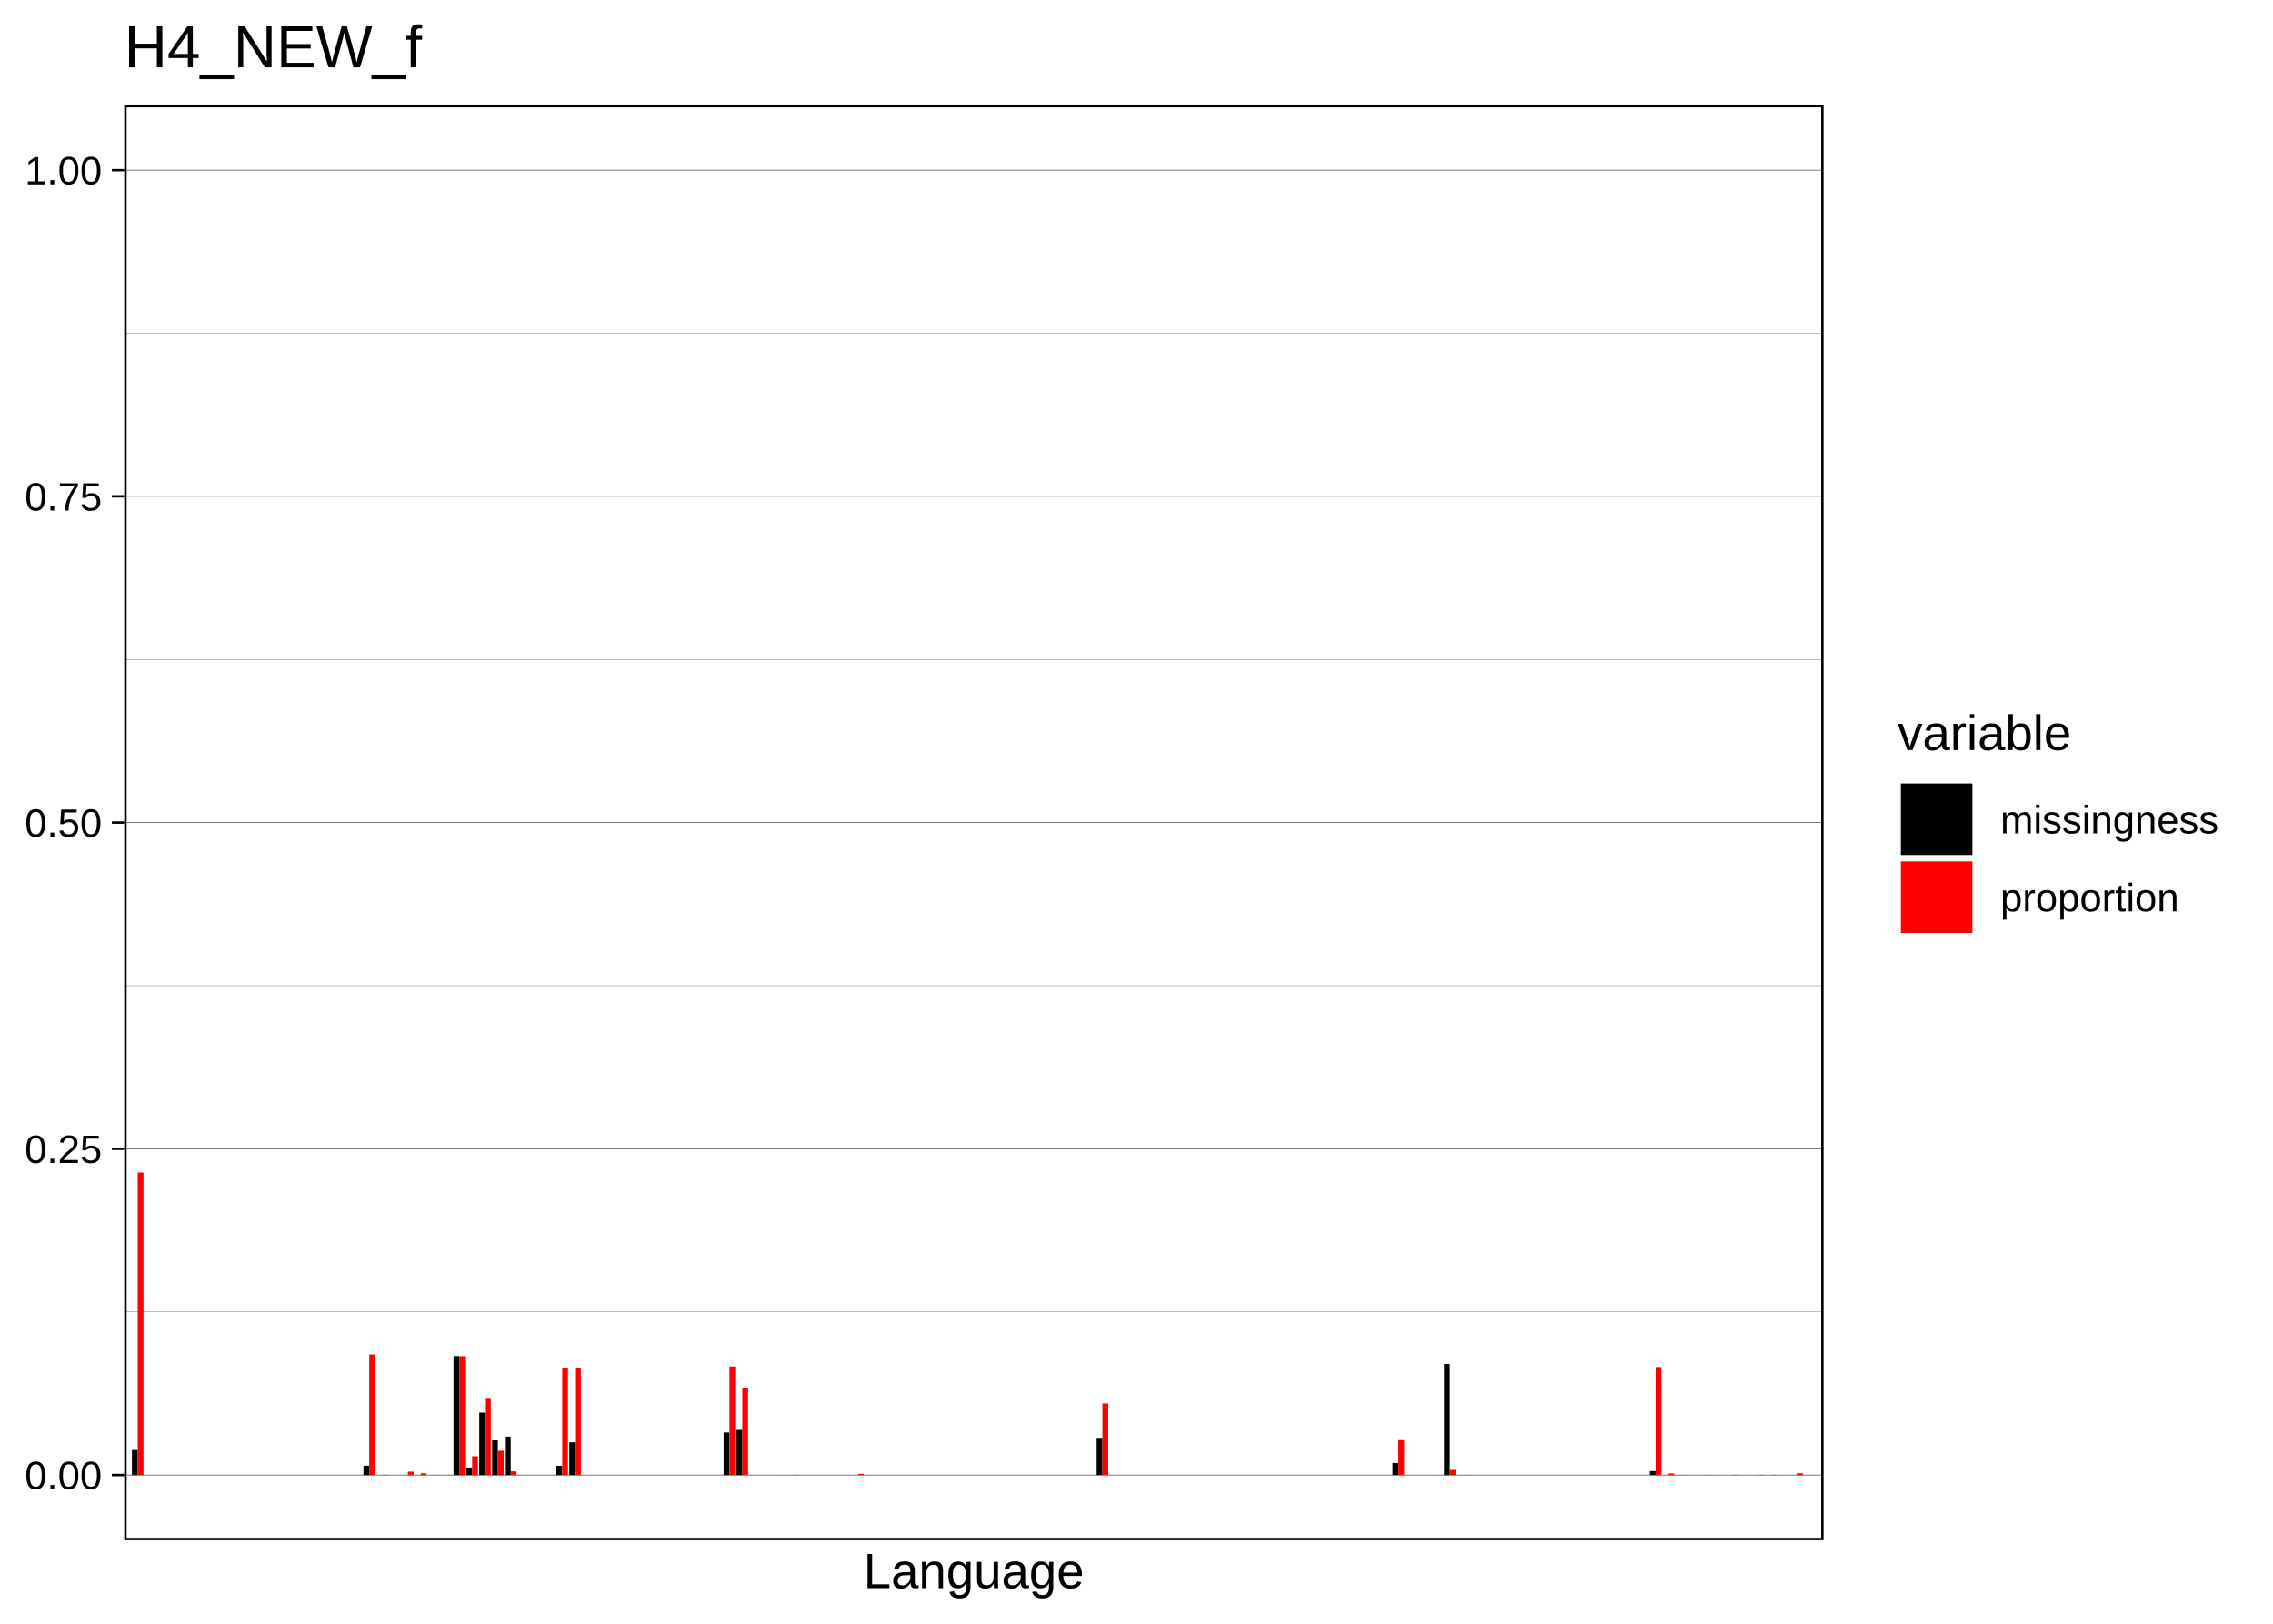
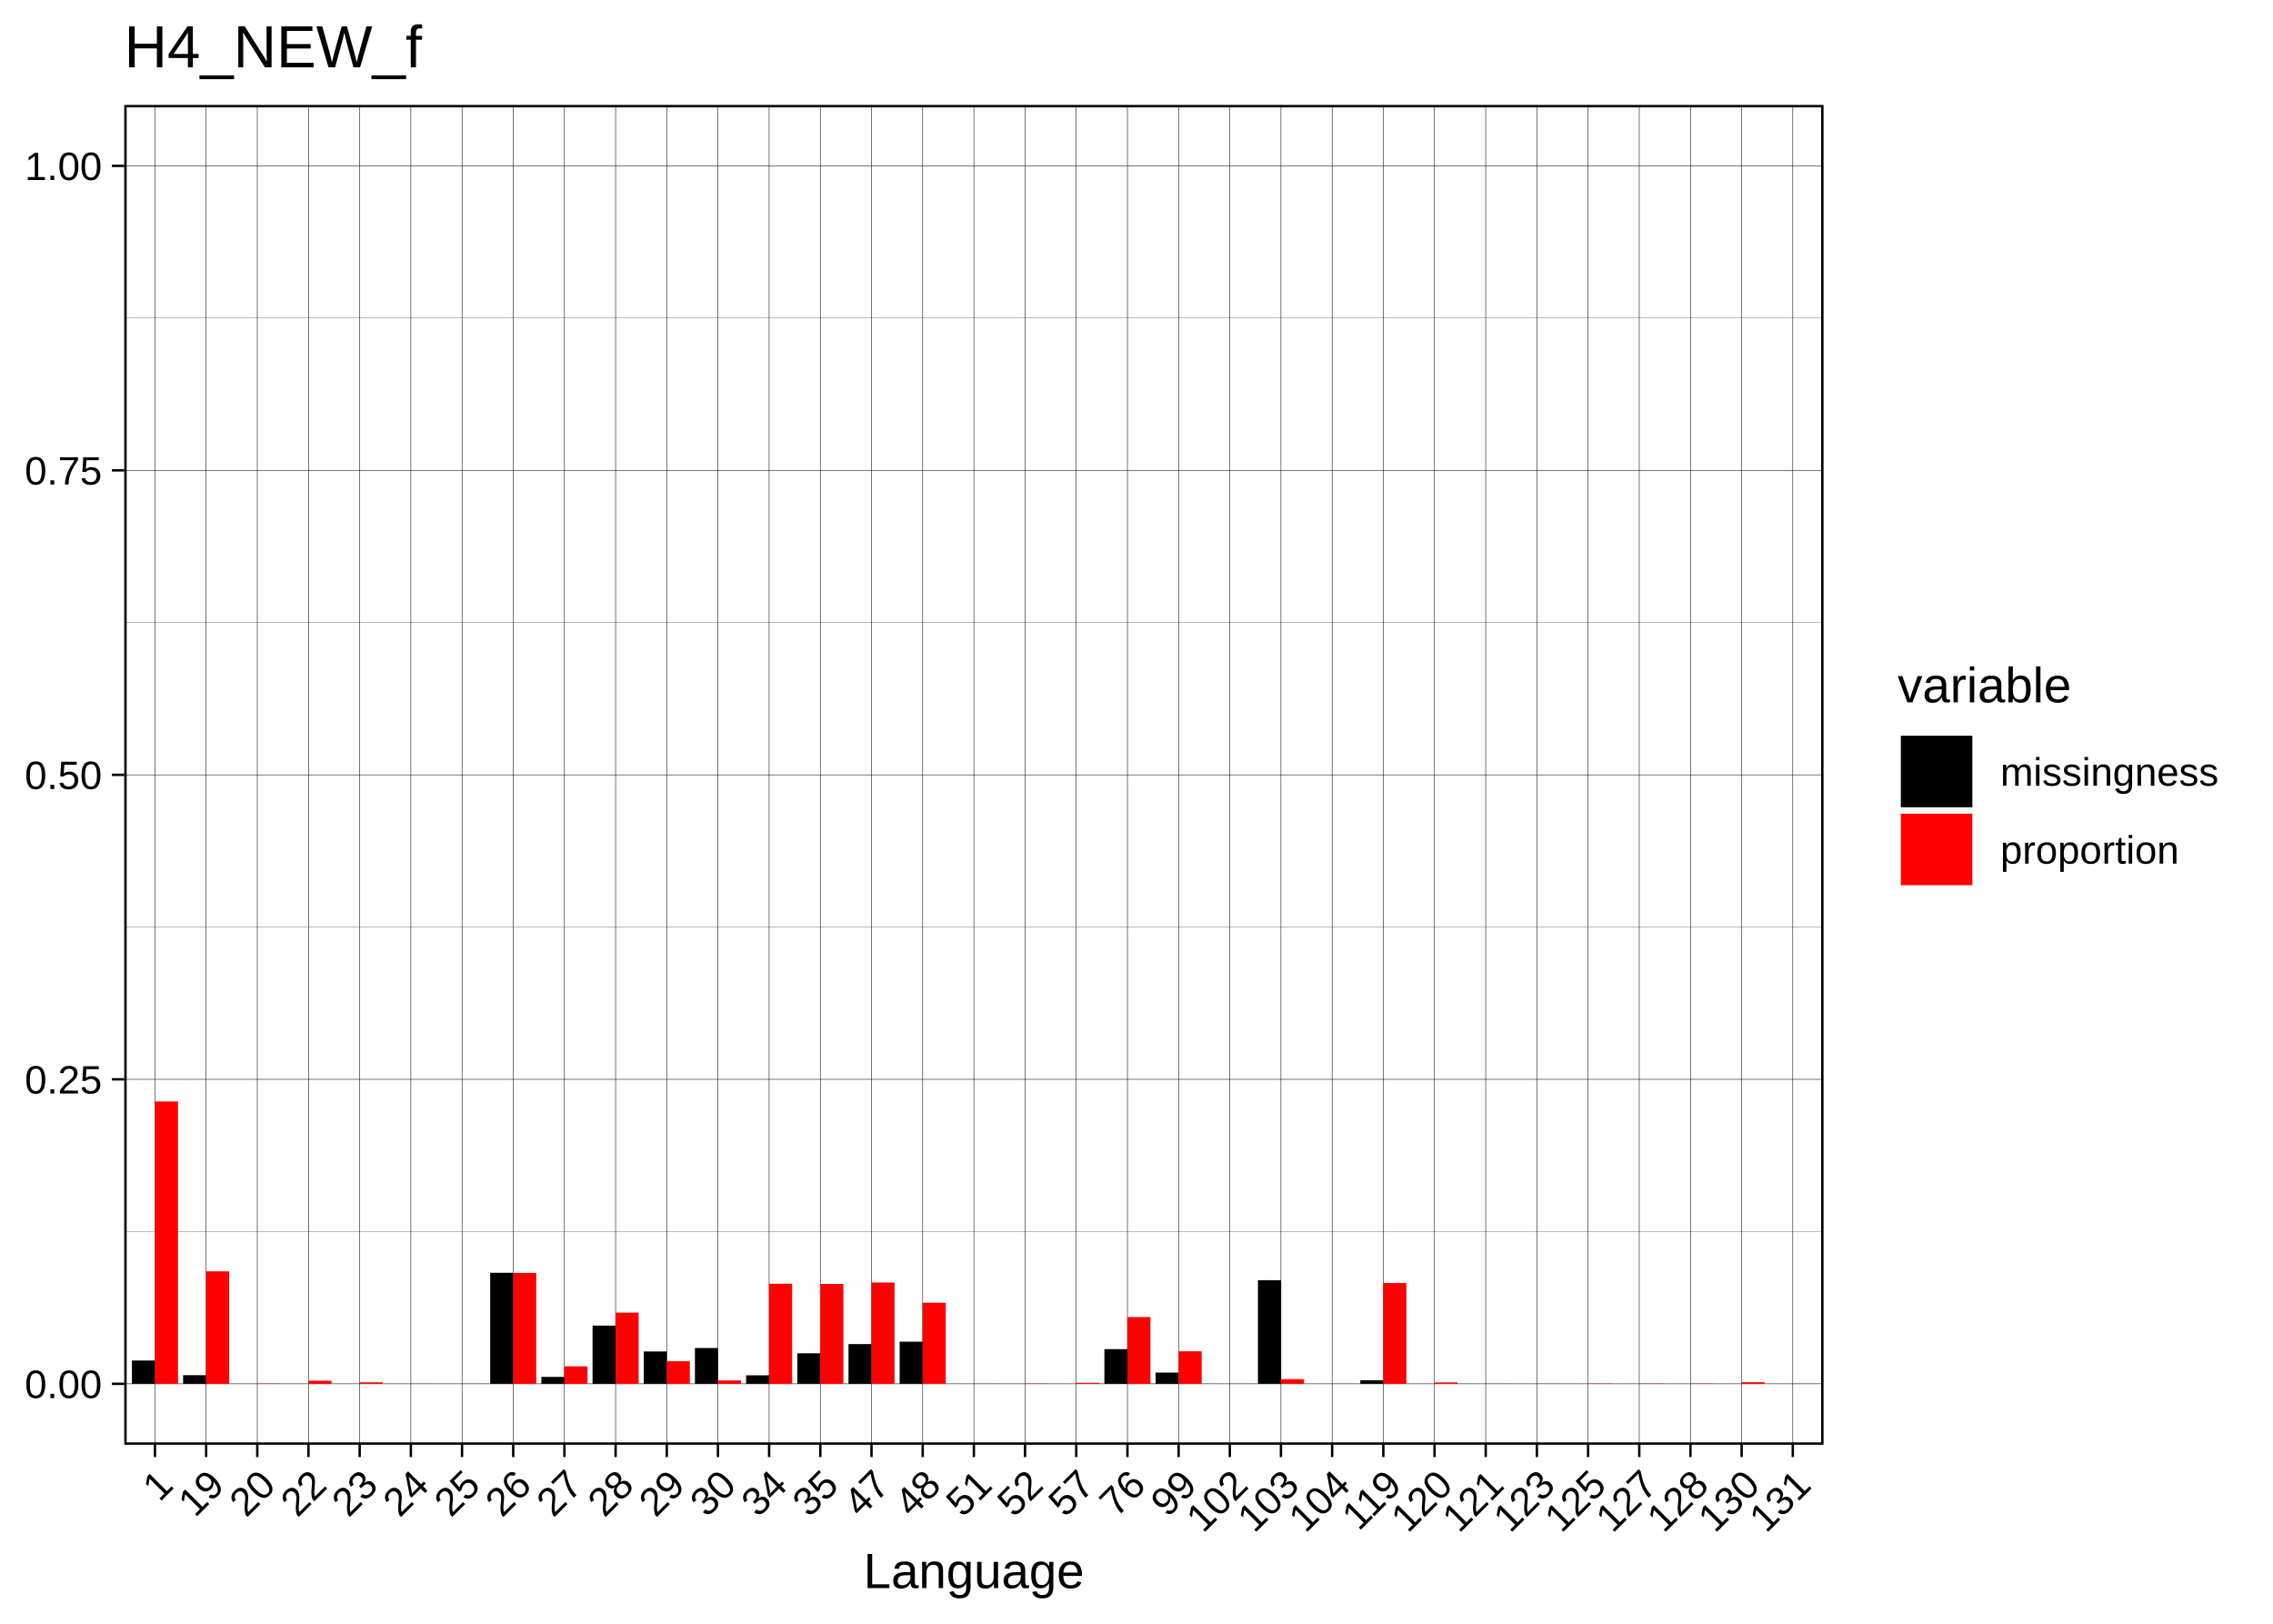
<svg xmlns="http://www.w3.org/2000/svg" class="svglite" width="504.00pt" height="360.00pt" viewBox="0 0 504.00 360.00">
  <defs>
    <style type="text/css">
    .svglite line, .svglite polyline, .svglite polygon, .svglite path, .svglite rect, .svglite circle {
      fill: none;
      stroke: #000000;
      stroke-linecap: round;
      stroke-linejoin: round;
      stroke-miterlimit: 10.00;
    }
    .svglite text {
      white-space: pre;
    }
  </style>
  </defs>
  <rect width="100%" height="100%" style="stroke: none; fill: #FFFFFF;" />
  <defs>
    <clipPath id="cpMC4wMHw1MDQuMDB8MC4wMHwzNjAuMDA=">
      <rect x="0.00" y="0.00" width="504.00" height="360.00" />
    </clipPath>
  </defs>
  <g clip-path="url(#cpMC4wMHw1MDQuMDB8MC4wMHwzNjAuMDA=)">
    <rect x="0" y="0.00" width="504.00" height="360.00" style="stroke-width: 1.07; stroke: #FFFFFF; fill: #FFFFFF;" />
  </g>
  <defs>
-     <clipPath id="cpMjcuNTV8NDA0LjMzfDIzLjI3fDM0MS40OA==">
-       <rect x="27.55" y="23.27" width="376.79" height="318.22" />
+     <clipPath id="cpMjcuNTV8NDA0LjMzfDIzLjI3fDMyMC4zMQ==">
+       <rect x="27.55" y="23.27" width="376.79" height="297.05" />
    </clipPath>
  </defs>
-   <g clip-path="url(#cpMjcuNTV8NDA0LjMzfDIzLjI3fDM0MS40OA==)">
-     <rect x="27.55" y="23.27" width="376.79" height="318.22" style="stroke-width: 1.07; stroke: none; fill: #FFFFFF;" />
-     <polyline points="27.55,290.86 404.33,290.86 " style="stroke-width: 0.053; stroke-linecap: butt;" />
-     <polyline points="27.55,218.54 404.33,218.54 " style="stroke-width: 0.053; stroke-linecap: butt;" />
-     <polyline points="27.55,146.21 404.33,146.21 " style="stroke-width: 0.053; stroke-linecap: butt;" />
-     <polyline points="27.55,73.89 404.33,73.89 " style="stroke-width: 0.053; stroke-linecap: butt;" />
-     <polyline points="27.55,327.02 404.33,327.02 " style="stroke-width: 0.11; stroke-linecap: butt;" />
-     <polyline points="27.55,254.70 404.33,254.70 " style="stroke-width: 0.11; stroke-linecap: butt;" />
-     <polyline points="27.55,182.37 404.33,182.37 " style="stroke-width: 0.11; stroke-linecap: butt;" />
-     <polyline points="27.55,110.05 404.33,110.05 " style="stroke-width: 0.11; stroke-linecap: butt;" />
-     <polyline points="27.55,37.73 404.33,37.73 " style="stroke-width: 0.11; stroke-linecap: butt;" />
-     <rect x="243.18" y="318.78" width="1.28" height="8.24" style="stroke-width: 1.07; stroke: none; stroke-linecap: butt; stroke-linejoin: miter; fill: #000000;" />
-     <rect x="308.78" y="324.35" width="1.28" height="2.67" style="stroke-width: 1.07; stroke: none; stroke-linecap: butt; stroke-linejoin: miter; fill: #000000;" />
-     <rect x="320.19" y="302.40" width="1.28" height="24.62" style="stroke-width: 1.07; stroke: none; stroke-linecap: butt; stroke-linejoin: miter; fill: #000000;" />
-     <rect x="29.26" y="321.48" width="1.28" height="5.54" style="stroke-width: 1.07; stroke: none; stroke-linecap: butt; stroke-linejoin: miter; fill: #000000;" />
-     <rect x="80.60" y="324.96" width="1.28" height="2.06" style="stroke-width: 1.07; stroke: none; stroke-linecap: butt; stroke-linejoin: miter; fill: #000000;" />
-     <rect x="371.53" y="327.02" width="1.28" height="0.00" style="stroke-width: 1.07; stroke: none; stroke-linecap: butt; stroke-linejoin: miter; fill: #000000;" />
-     <rect x="382.94" y="327.02" width="1.28" height="0.00" style="stroke-width: 1.07; stroke: none; stroke-linecap: butt; stroke-linejoin: miter; fill: #000000;" />
-     <rect x="92.01" y="327.02" width="1.28" height="0.00" style="stroke-width: 1.07; stroke: none; stroke-linecap: butt; stroke-linejoin: miter; fill: #000000;" />
-     <rect x="388.65" y="327.02" width="1.28" height="0.00" style="stroke-width: 1.07; stroke: none; stroke-linecap: butt; stroke-linejoin: miter; fill: #000000;" />
-     <rect x="377.24" y="327.02" width="1.28" height="0.00" style="stroke-width: 1.07; stroke: none; stroke-linecap: butt; stroke-linejoin: miter; fill: #000000;" />
-     <rect x="100.57" y="300.65" width="1.28" height="26.37" style="stroke-width: 1.07; stroke: none; stroke-linecap: butt; stroke-linejoin: miter; fill: #000000;" />
-     <rect x="174.73" y="327.02" width="1.28" height="0.00" style="stroke-width: 1.07; stroke: none; stroke-linecap: butt; stroke-linejoin: miter; fill: #000000;" />
-     <rect x="171.87" y="327.02" width="1.28" height="0.00" style="stroke-width: 1.07; stroke: none; stroke-linecap: butt; stroke-linejoin: miter; fill: #000000;" />
-     <rect x="391.50" y="327.02" width="1.28" height="0.00" style="stroke-width: 1.07; stroke: none; stroke-linecap: butt; stroke-linejoin: miter; fill: #000000;" />
-     <rect x="188.99" y="327.02" width="1.28" height="0.00" style="stroke-width: 1.07; stroke: none; stroke-linecap: butt; stroke-linejoin: miter; fill: #000000;" />
-     <rect x="323.04" y="327.02" width="1.28" height="0.00" style="stroke-width: 1.07; stroke: none; stroke-linecap: butt; stroke-linejoin: miter; fill: #000000;" />
-     <rect x="89.16" y="327.02" width="1.28" height="0.00" style="stroke-width: 1.07; stroke: none; stroke-linecap: butt; stroke-linejoin: miter; fill: #000000;" />
-     <rect x="397.20" y="327.02" width="1.28" height="0.00" style="stroke-width: 1.07; stroke: none; stroke-linecap: butt; stroke-linejoin: miter; fill: #000000;" />
-     <rect x="400.06" y="327.02" width="1.28" height="0.00" style="stroke-width: 1.07; stroke: none; stroke-linecap: butt; stroke-linejoin: miter; fill: #000000;" />
-     <rect x="97.71" y="327.02" width="1.28" height="0.00" style="stroke-width: 1.07; stroke: none; stroke-linecap: butt; stroke-linejoin: miter; fill: #000000;" />
-     <rect x="94.86" y="327.02" width="1.28" height="0.00" style="stroke-width: 1.07; stroke: none; stroke-linecap: butt; stroke-linejoin: miter; fill: #000000;" />
-     <rect x="83.45" y="327.02" width="1.28" height="0.00" style="stroke-width: 1.07; stroke: none; stroke-linecap: butt; stroke-linejoin: miter; fill: #000000;" />
-     <rect x="317.34" y="327.02" width="1.28" height="0.00" style="stroke-width: 1.07; stroke: none; stroke-linecap: butt; stroke-linejoin: miter; fill: #000000;" />
-     <rect x="368.68" y="327.02" width="1.28" height="0.00" style="stroke-width: 1.07; stroke: none; stroke-linecap: butt; stroke-linejoin: miter; fill: #000000;" />
-     <rect x="365.83" y="326.16" width="1.28" height="0.86" style="stroke-width: 1.07; stroke: none; stroke-linecap: butt; stroke-linejoin: miter; fill: #000000;" />
-     <rect x="160.46" y="317.59" width="1.28" height="9.43" style="stroke-width: 1.07; stroke: none; stroke-linecap: butt; stroke-linejoin: miter; fill: #000000;" />
-     <rect x="103.42" y="325.37" width="1.28" height="1.65" style="stroke-width: 1.07; stroke: none; stroke-linecap: butt; stroke-linejoin: miter; fill: #000000;" />
-     <rect x="163.32" y="317.02" width="1.28" height="10.00" style="stroke-width: 1.07; stroke: none; stroke-linecap: butt; stroke-linejoin: miter; fill: #000000;" />
-     <rect x="106.27" y="313.19" width="1.28" height="13.83" style="stroke-width: 1.07; stroke: none; stroke-linecap: butt; stroke-linejoin: miter; fill: #000000;" />
-     <rect x="109.12" y="319.34" width="1.28" height="7.68" style="stroke-width: 1.07; stroke: none; stroke-linecap: butt; stroke-linejoin: miter; fill: #000000;" />
-     <rect x="111.97" y="318.51" width="1.28" height="8.51" style="stroke-width: 1.07; stroke: none; stroke-linecap: butt; stroke-linejoin: miter; fill: #000000;" />
-     <rect x="123.38" y="324.99" width="1.28" height="2.03" style="stroke-width: 1.07; stroke: none; stroke-linecap: butt; stroke-linejoin: miter; fill: #000000;" />
-     <rect x="126.24" y="319.77" width="1.28" height="7.25" style="stroke-width: 1.07; stroke: none; stroke-linecap: butt; stroke-linejoin: miter; fill: #000000;" />
-     <rect x="244.46" y="311.16" width="1.28" height="15.86" style="stroke-width: 1.07; stroke: none; stroke-linecap: butt; stroke-linejoin: miter; fill: #FF0000;" />
-     <rect x="310.07" y="319.29" width="1.28" height="7.73" style="stroke-width: 1.07; stroke: none; stroke-linecap: butt; stroke-linejoin: miter; fill: #FF0000;" />
-     <rect x="321.48" y="325.90" width="1.28" height="1.12" style="stroke-width: 1.07; stroke: none; stroke-linecap: butt; stroke-linejoin: miter; fill: #FF0000;" />
-     <rect x="30.54" y="259.96" width="1.28" height="67.06" style="stroke-width: 1.07; stroke: none; stroke-linecap: butt; stroke-linejoin: miter; fill: #FF0000;" />
-     <rect x="81.88" y="300.30" width="1.28" height="26.72" style="stroke-width: 1.07; stroke: none; stroke-linecap: butt; stroke-linejoin: miter; fill: #FF0000;" />
-     <rect x="372.82" y="327.00" width="1.28" height="0.024" style="stroke-width: 1.07; stroke: none; stroke-linecap: butt; stroke-linejoin: miter; fill: #FF0000;" />
-     <rect x="384.23" y="326.97" width="1.28" height="0.048" style="stroke-width: 1.07; stroke: none; stroke-linecap: butt; stroke-linejoin: miter; fill: #FF0000;" />
-     <rect x="93.29" y="326.66" width="1.28" height="0.36" style="stroke-width: 1.07; stroke: none; stroke-linecap: butt; stroke-linejoin: miter; fill: #FF0000;" />
-     <rect x="389.93" y="326.97" width="1.28" height="0.048" style="stroke-width: 1.07; stroke: none; stroke-linecap: butt; stroke-linejoin: miter; fill: #FF0000;" />
-     <rect x="378.52" y="327.00" width="1.28" height="0.024" style="stroke-width: 1.07; stroke: none; stroke-linecap: butt; stroke-linejoin: miter; fill: #FF0000;" />
-     <rect x="101.85" y="300.68" width="1.28" height="26.34" style="stroke-width: 1.07; stroke: none; stroke-linecap: butt; stroke-linejoin: miter; fill: #FF0000;" />
-     <rect x="176.01" y="326.97" width="1.28" height="0.048" style="stroke-width: 1.07; stroke: none; stroke-linecap: butt; stroke-linejoin: miter; fill: #FF0000;" />
-     <rect x="173.16" y="327.00" width="1.28" height="0.024" style="stroke-width: 1.07; stroke: none; stroke-linecap: butt; stroke-linejoin: miter; fill: #FF0000;" />
-     <rect x="392.78" y="326.97" width="1.28" height="0.048" style="stroke-width: 1.07; stroke: none; stroke-linecap: butt; stroke-linejoin: miter; fill: #FF0000;" />
-     <rect x="190.27" y="326.78" width="1.28" height="0.24" style="stroke-width: 1.07; stroke: none; stroke-linecap: butt; stroke-linejoin: miter; fill: #FF0000;" />
-     <rect x="324.33" y="327.00" width="1.28" height="0.024" style="stroke-width: 1.07; stroke: none; stroke-linecap: butt; stroke-linejoin: miter; fill: #FF0000;" />
-     <rect x="90.44" y="326.28" width="1.28" height="0.74" style="stroke-width: 1.07; stroke: none; stroke-linecap: butt; stroke-linejoin: miter; fill: #FF0000;" />
-     <rect x="398.49" y="326.64" width="1.28" height="0.38" style="stroke-width: 1.07; stroke: none; stroke-linecap: butt; stroke-linejoin: miter; fill: #FF0000;" />
-     <rect x="401.34" y="327.00" width="1.28" height="0.024" style="stroke-width: 1.07; stroke: none; stroke-linecap: butt; stroke-linejoin: miter; fill: #FF0000;" />
-     <rect x="99.00" y="327.00" width="1.28" height="0.024" style="stroke-width: 1.07; stroke: none; stroke-linecap: butt; stroke-linejoin: miter; fill: #FF0000;" />
-     <rect x="96.14" y="327.00" width="1.28" height="0.024" style="stroke-width: 1.07; stroke: none; stroke-linecap: butt; stroke-linejoin: miter; fill: #FF0000;" />
-     <rect x="84.74" y="326.97" width="1.28" height="0.048" style="stroke-width: 1.07; stroke: none; stroke-linecap: butt; stroke-linejoin: miter; fill: #FF0000;" />
-     <rect x="318.62" y="327.00" width="1.28" height="0.024" style="stroke-width: 1.07; stroke: none; stroke-linecap: butt; stroke-linejoin: miter; fill: #FF0000;" />
-     <rect x="369.96" y="326.69" width="1.28" height="0.33" style="stroke-width: 1.07; stroke: none; stroke-linecap: butt; stroke-linejoin: miter; fill: #FF0000;" />
-     <rect x="367.11" y="303.08" width="1.28" height="23.94" style="stroke-width: 1.07; stroke: none; stroke-linecap: butt; stroke-linejoin: miter; fill: #FF0000;" />
-     <rect x="161.75" y="302.96" width="1.28" height="24.06" style="stroke-width: 1.07; stroke: none; stroke-linecap: butt; stroke-linejoin: miter; fill: #FF0000;" />
-     <rect x="104.70" y="322.86" width="1.28" height="4.16" style="stroke-width: 1.07; stroke: none; stroke-linecap: butt; stroke-linejoin: miter; fill: #FF0000;" />
-     <rect x="164.60" y="307.76" width="1.28" height="19.26" style="stroke-width: 1.07; stroke: none; stroke-linecap: butt; stroke-linejoin: miter; fill: #FF0000;" />
-     <rect x="107.55" y="310.12" width="1.28" height="16.90" style="stroke-width: 1.07; stroke: none; stroke-linecap: butt; stroke-linejoin: miter; fill: #FF0000;" />
-     <rect x="110.41" y="321.65" width="1.28" height="5.37" style="stroke-width: 1.07; stroke: none; stroke-linecap: butt; stroke-linejoin: miter; fill: #FF0000;" />
-     <rect x="113.26" y="326.21" width="1.28" height="0.81" style="stroke-width: 1.07; stroke: none; stroke-linecap: butt; stroke-linejoin: miter; fill: #FF0000;" />
-     <rect x="124.67" y="303.25" width="1.28" height="23.77" style="stroke-width: 1.07; stroke: none; stroke-linecap: butt; stroke-linejoin: miter; fill: #FF0000;" />
-     <rect x="127.52" y="303.29" width="1.28" height="23.73" style="stroke-width: 1.07; stroke: none; stroke-linecap: butt; stroke-linejoin: miter; fill: #FF0000;" />
-     <rect x="27.55" y="23.27" width="376.79" height="318.22" style="stroke-width: 1.07;" />
+   <g clip-path="url(#cpMjcuNTV8NDA0LjMzfDIzLjI3fDMyMC4zMQ==)">
+     <rect x="27.55" y="23.27" width="376.79" height="297.05" style="stroke-width: 1.07; stroke: none; fill: #FFFFFF;" />
+     <polyline points="27.55,273.05 404.33,273.05 " style="stroke-width: 0.053; stroke-linecap: butt;" />
+     <polyline points="27.55,205.54 404.33,205.54 " style="stroke-width: 0.053; stroke-linecap: butt;" />
+     <polyline points="27.55,138.03 404.33,138.03 " style="stroke-width: 0.053; stroke-linecap: butt;" />
+     <polyline points="27.55,70.52 404.33,70.52 " style="stroke-width: 0.053; stroke-linecap: butt;" />
+     <polyline points="27.55,306.81 404.33,306.81 " style="stroke-width: 0.11; stroke-linecap: butt;" />
+     <polyline points="27.55,239.30 404.33,239.30 " style="stroke-width: 0.11; stroke-linecap: butt;" />
+     <polyline points="27.55,171.79 404.33,171.79 " style="stroke-width: 0.11; stroke-linecap: butt;" />
+     <polyline points="27.55,104.28 404.33,104.28 " style="stroke-width: 0.11; stroke-linecap: butt;" />
+     <polyline points="27.55,36.77 404.33,36.77 " style="stroke-width: 0.11; stroke-linecap: butt;" />
+     <polyline points="34.36,320.31 34.36,23.27 " style="stroke-width: 0.11; stroke-linecap: butt;" />
+     <polyline points="45.71,320.31 45.71,23.27 " style="stroke-width: 0.11; stroke-linecap: butt;" />
+     <polyline points="57.05,320.31 57.05,23.27 " style="stroke-width: 0.11; stroke-linecap: butt;" />
+     <polyline points="68.40,320.31 68.40,23.27 " style="stroke-width: 0.11; stroke-linecap: butt;" />
+     <polyline points="79.75,320.31 79.75,23.27 " style="stroke-width: 0.11; stroke-linecap: butt;" />
+     <polyline points="91.10,320.31 91.10,23.27 " style="stroke-width: 0.11; stroke-linecap: butt;" />
+     <polyline points="102.45,320.31 102.45,23.27 " style="stroke-width: 0.11; stroke-linecap: butt;" />
+     <polyline points="113.80,320.31 113.80,23.27 " style="stroke-width: 0.11; stroke-linecap: butt;" />
+     <polyline points="125.15,320.31 125.15,23.27 " style="stroke-width: 0.11; stroke-linecap: butt;" />
+     <polyline points="136.50,320.31 136.50,23.27 " style="stroke-width: 0.11; stroke-linecap: butt;" />
+     <polyline points="147.85,320.31 147.85,23.27 " style="stroke-width: 0.11; stroke-linecap: butt;" />
+     <polyline points="159.20,320.31 159.20,23.27 " style="stroke-width: 0.11; stroke-linecap: butt;" />
+     <polyline points="170.54,320.31 170.54,23.27 " style="stroke-width: 0.11; stroke-linecap: butt;" />
+     <polyline points="181.89,320.31 181.89,23.27 " style="stroke-width: 0.11; stroke-linecap: butt;" />
+     <polyline points="193.24,320.31 193.24,23.27 " style="stroke-width: 0.11; stroke-linecap: butt;" />
+     <polyline points="204.59,320.31 204.59,23.27 " style="stroke-width: 0.11; stroke-linecap: butt;" />
+     <polyline points="215.94,320.31 215.94,23.27 " style="stroke-width: 0.11; stroke-linecap: butt;" />
+     <polyline points="227.29,320.31 227.29,23.27 " style="stroke-width: 0.11; stroke-linecap: butt;" />
+     <polyline points="238.64,320.31 238.64,23.27 " style="stroke-width: 0.11; stroke-linecap: butt;" />
+     <polyline points="249.99,320.31 249.99,23.27 " style="stroke-width: 0.11; stroke-linecap: butt;" />
+     <polyline points="261.34,320.31 261.34,23.27 " style="stroke-width: 0.11; stroke-linecap: butt;" />
+     <polyline points="272.69,320.31 272.69,23.27 " style="stroke-width: 0.11; stroke-linecap: butt;" />
+     <polyline points="284.03,320.31 284.03,23.27 " style="stroke-width: 0.11; stroke-linecap: butt;" />
+     <polyline points="295.38,320.31 295.38,23.27 " style="stroke-width: 0.11; stroke-linecap: butt;" />
+     <polyline points="306.73,320.31 306.73,23.27 " style="stroke-width: 0.11; stroke-linecap: butt;" />
+     <polyline points="318.08,320.31 318.08,23.27 " style="stroke-width: 0.11; stroke-linecap: butt;" />
+     <polyline points="329.43,320.31 329.43,23.27 " style="stroke-width: 0.11; stroke-linecap: butt;" />
+     <polyline points="340.78,320.31 340.78,23.27 " style="stroke-width: 0.11; stroke-linecap: butt;" />
+     <polyline points="352.13,320.31 352.13,23.27 " style="stroke-width: 0.11; stroke-linecap: butt;" />
+     <polyline points="363.48,320.31 363.48,23.27 " style="stroke-width: 0.11; stroke-linecap: butt;" />
+     <polyline points="374.83,320.31 374.83,23.27 " style="stroke-width: 0.11; stroke-linecap: butt;" />
+     <polyline points="386.18,320.31 386.18,23.27 " style="stroke-width: 0.11; stroke-linecap: butt;" />
+     <polyline points="397.52,320.31 397.52,23.27 " style="stroke-width: 0.11; stroke-linecap: butt;" />
+     <rect x="244.88" y="299.12" width="5.11" height="7.69" style="stroke-width: 1.07; stroke: none; stroke-linecap: butt; stroke-linejoin: miter; fill: #000000;" />
+     <rect x="256.23" y="304.32" width="5.11" height="2.49" style="stroke-width: 1.07; stroke: none; stroke-linecap: butt; stroke-linejoin: miter; fill: #000000;" />
+     <rect x="278.93" y="283.83" width="5.11" height="22.98" style="stroke-width: 1.07; stroke: none; stroke-linecap: butt; stroke-linejoin: miter; fill: #000000;" />
+     <rect x="29.25" y="301.64" width="5.11" height="5.17" style="stroke-width: 1.07; stroke: none; stroke-linecap: butt; stroke-linejoin: miter; fill: #000000;" />
+     <rect x="40.60" y="304.89" width="5.11" height="1.92" style="stroke-width: 1.07; stroke: none; stroke-linecap: butt; stroke-linejoin: miter; fill: #000000;" />
+     <rect x="324.32" y="306.81" width="5.11" height="0.00" style="stroke-width: 1.07; stroke: none; stroke-linecap: butt; stroke-linejoin: miter; fill: #000000;" />
+     <rect x="347.02" y="306.81" width="5.11" height="0.00" style="stroke-width: 1.07; stroke: none; stroke-linecap: butt; stroke-linejoin: miter; fill: #000000;" />
+     <rect x="74.65" y="306.81" width="5.11" height="0.00" style="stroke-width: 1.07; stroke: none; stroke-linecap: butt; stroke-linejoin: miter; fill: #000000;" />
+     <rect x="358.37" y="306.81" width="5.11" height="0.00" style="stroke-width: 1.07; stroke: none; stroke-linecap: butt; stroke-linejoin: miter; fill: #000000;" />
+     <rect x="335.67" y="306.81" width="5.11" height="0.00" style="stroke-width: 1.07; stroke: none; stroke-linecap: butt; stroke-linejoin: miter; fill: #000000;" />
+     <rect x="108.69" y="282.19" width="5.11" height="24.62" style="stroke-width: 1.07; stroke: none; stroke-linecap: butt; stroke-linejoin: miter; fill: #000000;" />
+     <rect x="222.18" y="306.81" width="5.11" height="0.00" style="stroke-width: 1.07; stroke: none; stroke-linecap: butt; stroke-linejoin: miter; fill: #000000;" />
+     <rect x="210.83" y="306.81" width="5.11" height="0.00" style="stroke-width: 1.07; stroke: none; stroke-linecap: butt; stroke-linejoin: miter; fill: #000000;" />
+     <rect x="369.72" y="306.81" width="5.11" height="0.00" style="stroke-width: 1.07; stroke: none; stroke-linecap: butt; stroke-linejoin: miter; fill: #000000;" />
+     <rect x="233.53" y="306.81" width="5.11" height="0.00" style="stroke-width: 1.07; stroke: none; stroke-linecap: butt; stroke-linejoin: miter; fill: #000000;" />
+     <rect x="290.28" y="306.81" width="5.11" height="0.00" style="stroke-width: 1.07; stroke: none; stroke-linecap: butt; stroke-linejoin: miter; fill: #000000;" />
+     <rect x="63.30" y="306.81" width="5.11" height="0.00" style="stroke-width: 1.07; stroke: none; stroke-linecap: butt; stroke-linejoin: miter; fill: #000000;" />
+     <rect x="381.07" y="306.81" width="5.11" height="0.00" style="stroke-width: 1.07; stroke: none; stroke-linecap: butt; stroke-linejoin: miter; fill: #000000;" />
+     <rect x="392.42" y="306.81" width="5.11" height="0.00" style="stroke-width: 1.07; stroke: none; stroke-linecap: butt; stroke-linejoin: miter; fill: #000000;" />
+     <rect x="97.34" y="306.81" width="5.11" height="0.00" style="stroke-width: 1.07; stroke: none; stroke-linecap: butt; stroke-linejoin: miter; fill: #000000;" />
+     <rect x="85.99" y="306.81" width="5.11" height="0.00" style="stroke-width: 1.07; stroke: none; stroke-linecap: butt; stroke-linejoin: miter; fill: #000000;" />
+     <rect x="51.95" y="306.81" width="5.11" height="0.00" style="stroke-width: 1.07; stroke: none; stroke-linecap: butt; stroke-linejoin: miter; fill: #000000;" />
+     <rect x="267.58" y="306.81" width="5.11" height="0.00" style="stroke-width: 1.07; stroke: none; stroke-linecap: butt; stroke-linejoin: miter; fill: #000000;" />
+     <rect x="312.97" y="306.81" width="5.11" height="0.00" style="stroke-width: 1.07; stroke: none; stroke-linecap: butt; stroke-linejoin: miter; fill: #000000;" />
+     <rect x="301.63" y="306.01" width="5.11" height="0.80" style="stroke-width: 1.07; stroke: none; stroke-linecap: butt; stroke-linejoin: miter; fill: #000000;" />
+     <rect x="188.14" y="298.00" width="5.11" height="8.81" style="stroke-width: 1.07; stroke: none; stroke-linecap: butt; stroke-linejoin: miter; fill: #000000;" />
+     <rect x="120.04" y="305.27" width="5.11" height="1.54" style="stroke-width: 1.07; stroke: none; stroke-linecap: butt; stroke-linejoin: miter; fill: #000000;" />
+     <rect x="199.48" y="297.47" width="5.11" height="9.33" style="stroke-width: 1.07; stroke: none; stroke-linecap: butt; stroke-linejoin: miter; fill: #000000;" />
+     <rect x="131.39" y="293.90" width="5.11" height="12.91" style="stroke-width: 1.07; stroke: none; stroke-linecap: butt; stroke-linejoin: miter; fill: #000000;" />
+     <rect x="142.74" y="299.64" width="5.11" height="7.17" style="stroke-width: 1.07; stroke: none; stroke-linecap: butt; stroke-linejoin: miter; fill: #000000;" />
+     <rect x="154.09" y="298.87" width="5.11" height="7.94" style="stroke-width: 1.07; stroke: none; stroke-linecap: butt; stroke-linejoin: miter; fill: #000000;" />
+     <rect x="165.44" y="304.92" width="5.11" height="1.89" style="stroke-width: 1.07; stroke: none; stroke-linecap: butt; stroke-linejoin: miter; fill: #000000;" />
+     <rect x="176.79" y="300.04" width="5.11" height="6.76" style="stroke-width: 1.07; stroke: none; stroke-linecap: butt; stroke-linejoin: miter; fill: #000000;" />
+     <rect x="249.99" y="292.01" width="5.11" height="14.80" style="stroke-width: 1.07; stroke: none; stroke-linecap: butt; stroke-linejoin: miter; fill: #FF0000;" />
+     <rect x="261.34" y="299.60" width="5.11" height="7.21" style="stroke-width: 1.07; stroke: none; stroke-linecap: butt; stroke-linejoin: miter; fill: #FF0000;" />
+     <rect x="284.03" y="305.77" width="5.11" height="1.04" style="stroke-width: 1.07; stroke: none; stroke-linecap: butt; stroke-linejoin: miter; fill: #FF0000;" />
+     <rect x="34.36" y="244.21" width="5.11" height="62.60" style="stroke-width: 1.07; stroke: none; stroke-linecap: butt; stroke-linejoin: miter; fill: #FF0000;" />
+     <rect x="45.71" y="281.87" width="5.11" height="24.94" style="stroke-width: 1.07; stroke: none; stroke-linecap: butt; stroke-linejoin: miter; fill: #FF0000;" />
+     <rect x="329.43" y="306.79" width="5.11" height="0.022" style="stroke-width: 1.07; stroke: none; stroke-linecap: butt; stroke-linejoin: miter; fill: #FF0000;" />
+     <rect x="352.13" y="306.77" width="5.11" height="0.044" style="stroke-width: 1.07; stroke: none; stroke-linecap: butt; stroke-linejoin: miter; fill: #FF0000;" />
+     <rect x="79.75" y="306.48" width="5.11" height="0.33" style="stroke-width: 1.07; stroke: none; stroke-linecap: butt; stroke-linejoin: miter; fill: #FF0000;" />
+     <rect x="363.48" y="306.77" width="5.11" height="0.044" style="stroke-width: 1.07; stroke: none; stroke-linecap: butt; stroke-linejoin: miter; fill: #FF0000;" />
+     <rect x="340.78" y="306.79" width="5.11" height="0.022" style="stroke-width: 1.07; stroke: none; stroke-linecap: butt; stroke-linejoin: miter; fill: #FF0000;" />
+     <rect x="113.80" y="282.22" width="5.11" height="24.59" style="stroke-width: 1.07; stroke: none; stroke-linecap: butt; stroke-linejoin: miter; fill: #FF0000;" />
+     <rect x="227.29" y="306.77" width="5.11" height="0.044" style="stroke-width: 1.07; stroke: none; stroke-linecap: butt; stroke-linejoin: miter; fill: #FF0000;" />
+     <rect x="215.94" y="306.79" width="5.11" height="0.022" style="stroke-width: 1.07; stroke: none; stroke-linecap: butt; stroke-linejoin: miter; fill: #FF0000;" />
+     <rect x="374.83" y="306.77" width="5.11" height="0.044" style="stroke-width: 1.07; stroke: none; stroke-linecap: butt; stroke-linejoin: miter; fill: #FF0000;" />
+     <rect x="238.64" y="306.59" width="5.11" height="0.22" style="stroke-width: 1.07; stroke: none; stroke-linecap: butt; stroke-linejoin: miter; fill: #FF0000;" />
+     <rect x="295.38" y="306.79" width="5.11" height="0.022" style="stroke-width: 1.07; stroke: none; stroke-linecap: butt; stroke-linejoin: miter; fill: #FF0000;" />
+     <rect x="68.40" y="306.12" width="5.11" height="0.69" style="stroke-width: 1.07; stroke: none; stroke-linecap: butt; stroke-linejoin: miter; fill: #FF0000;" />
+     <rect x="386.18" y="306.45" width="5.11" height="0.36" style="stroke-width: 1.07; stroke: none; stroke-linecap: butt; stroke-linejoin: miter; fill: #FF0000;" />
+     <rect x="397.52" y="306.79" width="5.11" height="0.022" style="stroke-width: 1.07; stroke: none; stroke-linecap: butt; stroke-linejoin: miter; fill: #FF0000;" />
+     <rect x="102.45" y="306.79" width="5.11" height="0.022" style="stroke-width: 1.07; stroke: none; stroke-linecap: butt; stroke-linejoin: miter; fill: #FF0000;" />
+     <rect x="91.10" y="306.79" width="5.11" height="0.022" style="stroke-width: 1.07; stroke: none; stroke-linecap: butt; stroke-linejoin: miter; fill: #FF0000;" />
+     <rect x="57.05" y="306.77" width="5.11" height="0.044" style="stroke-width: 1.07; stroke: none; stroke-linecap: butt; stroke-linejoin: miter; fill: #FF0000;" />
+     <rect x="272.69" y="306.79" width="5.11" height="0.022" style="stroke-width: 1.07; stroke: none; stroke-linecap: butt; stroke-linejoin: miter; fill: #FF0000;" />
+     <rect x="318.08" y="306.50" width="5.11" height="0.31" style="stroke-width: 1.07; stroke: none; stroke-linecap: butt; stroke-linejoin: miter; fill: #FF0000;" />
+     <rect x="306.73" y="284.46" width="5.11" height="22.35" style="stroke-width: 1.07; stroke: none; stroke-linecap: butt; stroke-linejoin: miter; fill: #FF0000;" />
+     <rect x="193.24" y="284.35" width="5.11" height="22.46" style="stroke-width: 1.07; stroke: none; stroke-linecap: butt; stroke-linejoin: miter; fill: #FF0000;" />
+     <rect x="125.15" y="302.93" width="5.11" height="3.88" style="stroke-width: 1.07; stroke: none; stroke-linecap: butt; stroke-linejoin: miter; fill: #FF0000;" />
+     <rect x="204.59" y="288.83" width="5.11" height="17.97" style="stroke-width: 1.07; stroke: none; stroke-linecap: butt; stroke-linejoin: miter; fill: #FF0000;" />
+     <rect x="136.50" y="291.03" width="5.11" height="15.78" style="stroke-width: 1.07; stroke: none; stroke-linecap: butt; stroke-linejoin: miter; fill: #FF0000;" />
+     <rect x="147.85" y="301.79" width="5.11" height="5.02" style="stroke-width: 1.07; stroke: none; stroke-linecap: butt; stroke-linejoin: miter; fill: #FF0000;" />
+     <rect x="159.20" y="306.06" width="5.11" height="0.75" style="stroke-width: 1.07; stroke: none; stroke-linecap: butt; stroke-linejoin: miter; fill: #FF0000;" />
+     <rect x="170.54" y="284.62" width="5.11" height="22.19" style="stroke-width: 1.07; stroke: none; stroke-linecap: butt; stroke-linejoin: miter; fill: #FF0000;" />
+     <rect x="181.89" y="284.66" width="5.11" height="22.15" style="stroke-width: 1.07; stroke: none; stroke-linecap: butt; stroke-linejoin: miter; fill: #FF0000;" />
+     <rect x="27.55" y="23.27" width="376.79" height="297.05" style="stroke-width: 1.07;" />
  </g>
  <g clip-path="url(#cpMC4wMHw1MDQuMDB8MC4wMHwzNjAuMDA=)">
-     <text x="22.62" y="330.17" text-anchor="end" style="font-size: 8.80px; font-family: &quot;Arial&quot;;" textLength="17.14px" lengthAdjust="spacingAndGlyphs">0.00</text>
-     <text x="22.62" y="257.85" text-anchor="end" style="font-size: 8.80px; font-family: &quot;Arial&quot;;" textLength="17.14px" lengthAdjust="spacingAndGlyphs">0.25</text>
-     <text x="22.62" y="185.52" text-anchor="end" style="font-size: 8.80px; font-family: &quot;Arial&quot;;" textLength="17.14px" lengthAdjust="spacingAndGlyphs">0.50</text>
-     <text x="22.62" y="113.20" text-anchor="end" style="font-size: 8.80px; font-family: &quot;Arial&quot;;" textLength="17.14px" lengthAdjust="spacingAndGlyphs">0.75</text>
-     <text x="22.62" y="40.88" text-anchor="end" style="font-size: 8.80px; font-family: &quot;Arial&quot;;" textLength="17.14px" lengthAdjust="spacingAndGlyphs">1.00</text>
-     <polyline points="24.81,327.02 27.55,327.02 " style="stroke-width: 0.53; stroke-linecap: butt;" />
-     <polyline points="24.81,254.70 27.55,254.70 " style="stroke-width: 0.53; stroke-linecap: butt;" />
-     <polyline points="24.81,182.37 27.55,182.37 " style="stroke-width: 0.53; stroke-linecap: butt;" />
-     <polyline points="24.81,110.05 27.55,110.05 " style="stroke-width: 0.53; stroke-linecap: butt;" />
-     <polyline points="24.81,37.73 27.55,37.73 " style="stroke-width: 0.53; stroke-linecap: butt;" />
+     <text x="22.62" y="309.96" text-anchor="end" style="font-size: 8.80px; font-family: &quot;Arial&quot;;" textLength="17.14px" lengthAdjust="spacingAndGlyphs">0.00</text>
+     <text x="22.62" y="242.45" text-anchor="end" style="font-size: 8.80px; font-family: &quot;Arial&quot;;" textLength="17.14px" lengthAdjust="spacingAndGlyphs">0.25</text>
+     <text x="22.62" y="174.94" text-anchor="end" style="font-size: 8.80px; font-family: &quot;Arial&quot;;" textLength="17.14px" lengthAdjust="spacingAndGlyphs">0.50</text>
+     <text x="22.62" y="107.43" text-anchor="end" style="font-size: 8.80px; font-family: &quot;Arial&quot;;" textLength="17.14px" lengthAdjust="spacingAndGlyphs">0.75</text>
+     <text x="22.62" y="39.92" text-anchor="end" style="font-size: 8.80px; font-family: &quot;Arial&quot;;" textLength="17.14px" lengthAdjust="spacingAndGlyphs">1.00</text>
+     <polyline points="24.81,306.81 27.55,306.81 " style="stroke-width: 0.53; stroke-linecap: butt;" />
+     <polyline points="24.81,239.30 27.55,239.30 " style="stroke-width: 0.53; stroke-linecap: butt;" />
+     <polyline points="24.81,171.79 27.55,171.79 " style="stroke-width: 0.53; stroke-linecap: butt;" />
+     <polyline points="24.81,104.28 27.55,104.28 " style="stroke-width: 0.53; stroke-linecap: butt;" />
+     <polyline points="24.81,36.77 27.55,36.77 " style="stroke-width: 0.53; stroke-linecap: butt;" />
+     <polyline points="34.36,323.05 34.36,320.31 " style="stroke-width: 0.53; stroke-linecap: butt;" />
+     <polyline points="45.71,323.05 45.71,320.31 " style="stroke-width: 0.53; stroke-linecap: butt;" />
+     <polyline points="57.05,323.05 57.05,320.31 " style="stroke-width: 0.53; stroke-linecap: butt;" />
+     <polyline points="68.40,323.05 68.40,320.31 " style="stroke-width: 0.53; stroke-linecap: butt;" />
+     <polyline points="79.75,323.05 79.75,320.31 " style="stroke-width: 0.53; stroke-linecap: butt;" />
+     <polyline points="91.10,323.05 91.10,320.31 " style="stroke-width: 0.53; stroke-linecap: butt;" />
+     <polyline points="102.45,323.05 102.45,320.31 " style="stroke-width: 0.53; stroke-linecap: butt;" />
+     <polyline points="113.80,323.05 113.80,320.31 " style="stroke-width: 0.53; stroke-linecap: butt;" />
+     <polyline points="125.15,323.05 125.15,320.31 " style="stroke-width: 0.53; stroke-linecap: butt;" />
+     <polyline points="136.50,323.05 136.50,320.31 " style="stroke-width: 0.53; stroke-linecap: butt;" />
+     <polyline points="147.85,323.05 147.85,320.31 " style="stroke-width: 0.53; stroke-linecap: butt;" />
+     <polyline points="159.20,323.05 159.20,320.31 " style="stroke-width: 0.53; stroke-linecap: butt;" />
+     <polyline points="170.54,323.05 170.54,320.31 " style="stroke-width: 0.53; stroke-linecap: butt;" />
+     <polyline points="181.89,323.05 181.89,320.31 " style="stroke-width: 0.53; stroke-linecap: butt;" />
+     <polyline points="193.24,323.05 193.24,320.31 " style="stroke-width: 0.53; stroke-linecap: butt;" />
+     <polyline points="204.59,323.05 204.59,320.31 " style="stroke-width: 0.53; stroke-linecap: butt;" />
+     <polyline points="215.94,323.05 215.94,320.31 " style="stroke-width: 0.53; stroke-linecap: butt;" />
+     <polyline points="227.29,323.05 227.29,320.31 " style="stroke-width: 0.53; stroke-linecap: butt;" />
+     <polyline points="238.64,323.05 238.64,320.31 " style="stroke-width: 0.53; stroke-linecap: butt;" />
+     <polyline points="249.99,323.05 249.99,320.31 " style="stroke-width: 0.53; stroke-linecap: butt;" />
+     <polyline points="261.34,323.05 261.34,320.31 " style="stroke-width: 0.53; stroke-linecap: butt;" />
+     <polyline points="272.69,323.05 272.69,320.31 " style="stroke-width: 0.53; stroke-linecap: butt;" />
+     <polyline points="284.03,323.05 284.03,320.31 " style="stroke-width: 0.53; stroke-linecap: butt;" />
+     <polyline points="295.38,323.05 295.38,320.31 " style="stroke-width: 0.53; stroke-linecap: butt;" />
+     <polyline points="306.73,323.05 306.73,320.31 " style="stroke-width: 0.53; stroke-linecap: butt;" />
+     <polyline points="318.08,323.05 318.08,320.31 " style="stroke-width: 0.53; stroke-linecap: butt;" />
+     <polyline points="329.43,323.05 329.43,320.31 " style="stroke-width: 0.53; stroke-linecap: butt;" />
+     <polyline points="340.78,323.05 340.78,320.31 " style="stroke-width: 0.53; stroke-linecap: butt;" />
+     <polyline points="352.13,323.05 352.13,320.31 " style="stroke-width: 0.53; stroke-linecap: butt;" />
+     <polyline points="363.48,323.05 363.48,320.31 " style="stroke-width: 0.53; stroke-linecap: butt;" />
+     <polyline points="374.83,323.05 374.83,320.31 " style="stroke-width: 0.53; stroke-linecap: butt;" />
+     <polyline points="386.18,323.05 386.18,320.31 " style="stroke-width: 0.53; stroke-linecap: butt;" />
+     <polyline points="397.52,323.05 397.52,320.31 " style="stroke-width: 0.53; stroke-linecap: butt;" />
+     <text transform="translate(38.81,329.70) rotate(-45)" text-anchor="end" style="font-size: 8.80px; font-family: &quot;Arial&quot;;" textLength="4.90px" lengthAdjust="spacingAndGlyphs">1</text>
+     <text transform="translate(50.16,329.70) rotate(-45)" text-anchor="end" style="font-size: 8.80px; font-family: &quot;Arial&quot;;" textLength="9.79px" lengthAdjust="spacingAndGlyphs">19</text>
+     <text transform="translate(61.51,329.70) rotate(-45)" text-anchor="end" style="font-size: 8.80px; font-family: &quot;Arial&quot;;" textLength="9.79px" lengthAdjust="spacingAndGlyphs">20</text>
+     <text transform="translate(72.86,329.70) rotate(-45)" text-anchor="end" style="font-size: 8.80px; font-family: &quot;Arial&quot;;" textLength="9.79px" lengthAdjust="spacingAndGlyphs">22</text>
+     <text transform="translate(84.21,329.70) rotate(-45)" text-anchor="end" style="font-size: 8.80px; font-family: &quot;Arial&quot;;" textLength="9.79px" lengthAdjust="spacingAndGlyphs">23</text>
+     <text transform="translate(95.56,329.70) rotate(-45)" text-anchor="end" style="font-size: 8.80px; font-family: &quot;Arial&quot;;" textLength="9.79px" lengthAdjust="spacingAndGlyphs">24</text>
+     <text transform="translate(106.91,329.70) rotate(-45)" text-anchor="end" style="font-size: 8.80px; font-family: &quot;Arial&quot;;" textLength="9.79px" lengthAdjust="spacingAndGlyphs">25</text>
+     <text transform="translate(118.25,329.70) rotate(-45)" text-anchor="end" style="font-size: 8.80px; font-family: &quot;Arial&quot;;" textLength="9.79px" lengthAdjust="spacingAndGlyphs">26</text>
+     <text transform="translate(129.60,329.70) rotate(-45)" text-anchor="end" style="font-size: 8.80px; font-family: &quot;Arial&quot;;" textLength="9.79px" lengthAdjust="spacingAndGlyphs">27</text>
+     <text transform="translate(140.95,329.70) rotate(-45)" text-anchor="end" style="font-size: 8.80px; font-family: &quot;Arial&quot;;" textLength="9.79px" lengthAdjust="spacingAndGlyphs">28</text>
+     <text transform="translate(152.30,329.70) rotate(-45)" text-anchor="end" style="font-size: 8.80px; font-family: &quot;Arial&quot;;" textLength="9.79px" lengthAdjust="spacingAndGlyphs">29</text>
+     <text transform="translate(163.65,329.70) rotate(-45)" text-anchor="end" style="font-size: 8.80px; font-family: &quot;Arial&quot;;" textLength="9.79px" lengthAdjust="spacingAndGlyphs">30</text>
+     <text transform="translate(175.00,329.70) rotate(-45)" text-anchor="end" style="font-size: 8.80px; font-family: &quot;Arial&quot;;" textLength="9.79px" lengthAdjust="spacingAndGlyphs">34</text>
+     <text transform="translate(186.35,329.70) rotate(-45)" text-anchor="end" style="font-size: 8.80px; font-family: &quot;Arial&quot;;" textLength="9.79px" lengthAdjust="spacingAndGlyphs">35</text>
+     <text transform="translate(197.70,329.70) rotate(-45)" text-anchor="end" style="font-size: 8.80px; font-family: &quot;Arial&quot;;" textLength="9.79px" lengthAdjust="spacingAndGlyphs">47</text>
+     <text transform="translate(209.05,329.70) rotate(-45)" text-anchor="end" style="font-size: 8.80px; font-family: &quot;Arial&quot;;" textLength="9.79px" lengthAdjust="spacingAndGlyphs">48</text>
+     <text transform="translate(220.40,329.70) rotate(-45)" text-anchor="end" style="font-size: 8.80px; font-family: &quot;Arial&quot;;" textLength="9.79px" lengthAdjust="spacingAndGlyphs">51</text>
+     <text transform="translate(231.74,329.70) rotate(-45)" text-anchor="end" style="font-size: 8.80px; font-family: &quot;Arial&quot;;" textLength="9.79px" lengthAdjust="spacingAndGlyphs">52</text>
+     <text transform="translate(243.09,329.70) rotate(-45)" text-anchor="end" style="font-size: 8.80px; font-family: &quot;Arial&quot;;" textLength="9.79px" lengthAdjust="spacingAndGlyphs">57</text>
+     <text transform="translate(254.44,329.70) rotate(-45)" text-anchor="end" style="font-size: 8.80px; font-family: &quot;Arial&quot;;" textLength="9.79px" lengthAdjust="spacingAndGlyphs">76</text>
+     <text transform="translate(265.79,329.70) rotate(-45)" text-anchor="end" style="font-size: 8.80px; font-family: &quot;Arial&quot;;" textLength="9.79px" lengthAdjust="spacingAndGlyphs">99</text>
+     <text transform="translate(277.14,329.70) rotate(-45)" text-anchor="end" style="font-size: 8.80px; font-family: &quot;Arial&quot;;" textLength="14.69px" lengthAdjust="spacingAndGlyphs">102</text>
+     <text transform="translate(288.49,329.70) rotate(-45)" text-anchor="end" style="font-size: 8.80px; font-family: &quot;Arial&quot;;" textLength="14.69px" lengthAdjust="spacingAndGlyphs">103</text>
+     <text transform="translate(299.84,329.70) rotate(-45)" text-anchor="end" style="font-size: 8.80px; font-family: &quot;Arial&quot;;" textLength="14.69px" lengthAdjust="spacingAndGlyphs">104</text>
+     <text transform="translate(311.19,329.70) rotate(-45)" text-anchor="end" style="font-size: 8.80px; font-family: &quot;Arial&quot;;" textLength="14.03px" lengthAdjust="spacingAndGlyphs">119</text>
+     <text transform="translate(322.54,329.70) rotate(-45)" text-anchor="end" style="font-size: 8.80px; font-family: &quot;Arial&quot;;" textLength="14.69px" lengthAdjust="spacingAndGlyphs">120</text>
+     <text transform="translate(333.89,329.70) rotate(-45)" text-anchor="end" style="font-size: 8.80px; font-family: &quot;Arial&quot;;" textLength="14.69px" lengthAdjust="spacingAndGlyphs">121</text>
+     <text transform="translate(345.23,329.70) rotate(-45)" text-anchor="end" style="font-size: 8.80px; font-family: &quot;Arial&quot;;" textLength="14.69px" lengthAdjust="spacingAndGlyphs">123</text>
+     <text transform="translate(356.58,329.70) rotate(-45)" text-anchor="end" style="font-size: 8.80px; font-family: &quot;Arial&quot;;" textLength="14.69px" lengthAdjust="spacingAndGlyphs">125</text>
+     <text transform="translate(367.93,329.70) rotate(-45)" text-anchor="end" style="font-size: 8.80px; font-family: &quot;Arial&quot;;" textLength="14.69px" lengthAdjust="spacingAndGlyphs">127</text>
+     <text transform="translate(379.28,329.70) rotate(-45)" text-anchor="end" style="font-size: 8.80px; font-family: &quot;Arial&quot;;" textLength="14.69px" lengthAdjust="spacingAndGlyphs">128</text>
+     <text transform="translate(390.63,329.70) rotate(-45)" text-anchor="end" style="font-size: 8.80px; font-family: &quot;Arial&quot;;" textLength="14.69px" lengthAdjust="spacingAndGlyphs">130</text>
+     <text transform="translate(401.98,329.70) rotate(-45)" text-anchor="end" style="font-size: 8.80px; font-family: &quot;Arial&quot;;" textLength="14.69px" lengthAdjust="spacingAndGlyphs">131</text>
    <text x="215.94" y="352.10" text-anchor="middle" style="font-size: 11.00px; font-family: &quot;Arial&quot;;" textLength="48.96px" lengthAdjust="spacingAndGlyphs">Language</text>
-     <rect x="415.29" y="151.72" width="83.23" height="61.32" style="stroke-width: 1.07; stroke: none; fill: #FFFFFF;" />
-     <text x="420.77" y="166.29" style="font-size: 11.00px; font-family: &quot;Arial&quot;;" textLength="38.53px" lengthAdjust="spacingAndGlyphs">variable</text>
-     <rect x="420.77" y="172.99" width="17.28" height="17.28" style="stroke-width: 1.07; stroke: none; fill: #FFFFFF;" />
-     <rect x="421.48" y="173.70" width="15.86" height="15.86" style="stroke-width: 1.07; stroke: none; stroke-linecap: butt; stroke-linejoin: miter; fill: #000000;" />
-     <rect x="420.77" y="190.27" width="17.28" height="17.28" style="stroke-width: 1.07; stroke: none; fill: #FFFFFF;" />
-     <rect x="421.48" y="190.98" width="15.86" height="15.86" style="stroke-width: 1.07; stroke: none; stroke-linecap: butt; stroke-linejoin: miter; fill: #FF0000;" />
-     <text x="443.53" y="184.78" style="font-size: 8.80px; font-family: &quot;Arial&quot;;" textLength="48.41px" lengthAdjust="spacingAndGlyphs">missingness</text>
-     <text x="443.53" y="202.06" style="font-size: 8.80px; font-family: &quot;Arial&quot;;" textLength="39.64px" lengthAdjust="spacingAndGlyphs">proportion</text>
+     <rect x="415.29" y="141.13" width="83.23" height="61.32" style="stroke-width: 1.07; stroke: none; fill: #FFFFFF;" />
+     <text x="420.77" y="155.71" style="font-size: 11.00px; font-family: &quot;Arial&quot;;" textLength="38.53px" lengthAdjust="spacingAndGlyphs">variable</text>
+     <rect x="420.77" y="162.41" width="17.28" height="17.28" style="stroke-width: 1.07; stroke: none; fill: #FFFFFF;" />
+     <rect x="421.48" y="163.12" width="15.86" height="15.86" style="stroke-width: 1.07; stroke: none; stroke-linecap: butt; stroke-linejoin: miter; fill: #000000;" />
+     <rect x="420.77" y="179.69" width="17.28" height="17.28" style="stroke-width: 1.07; stroke: none; fill: #FFFFFF;" />
+     <rect x="421.48" y="180.40" width="15.86" height="15.86" style="stroke-width: 1.07; stroke: none; stroke-linecap: butt; stroke-linejoin: miter; fill: #FF0000;" />
+     <text x="443.53" y="174.20" style="font-size: 8.80px; font-family: &quot;Arial&quot;;" textLength="48.41px" lengthAdjust="spacingAndGlyphs">missingness</text>
+     <text x="443.53" y="191.48" style="font-size: 8.80px; font-family: &quot;Arial&quot;;" textLength="39.64px" lengthAdjust="spacingAndGlyphs">proportion</text>
    <text x="27.55" y="14.93" style="font-size: 13.20px; font-family: &quot;Arial&quot;;" textLength="65.97px" lengthAdjust="spacingAndGlyphs">H4_NEW_f</text>
  </g>
</svg>
